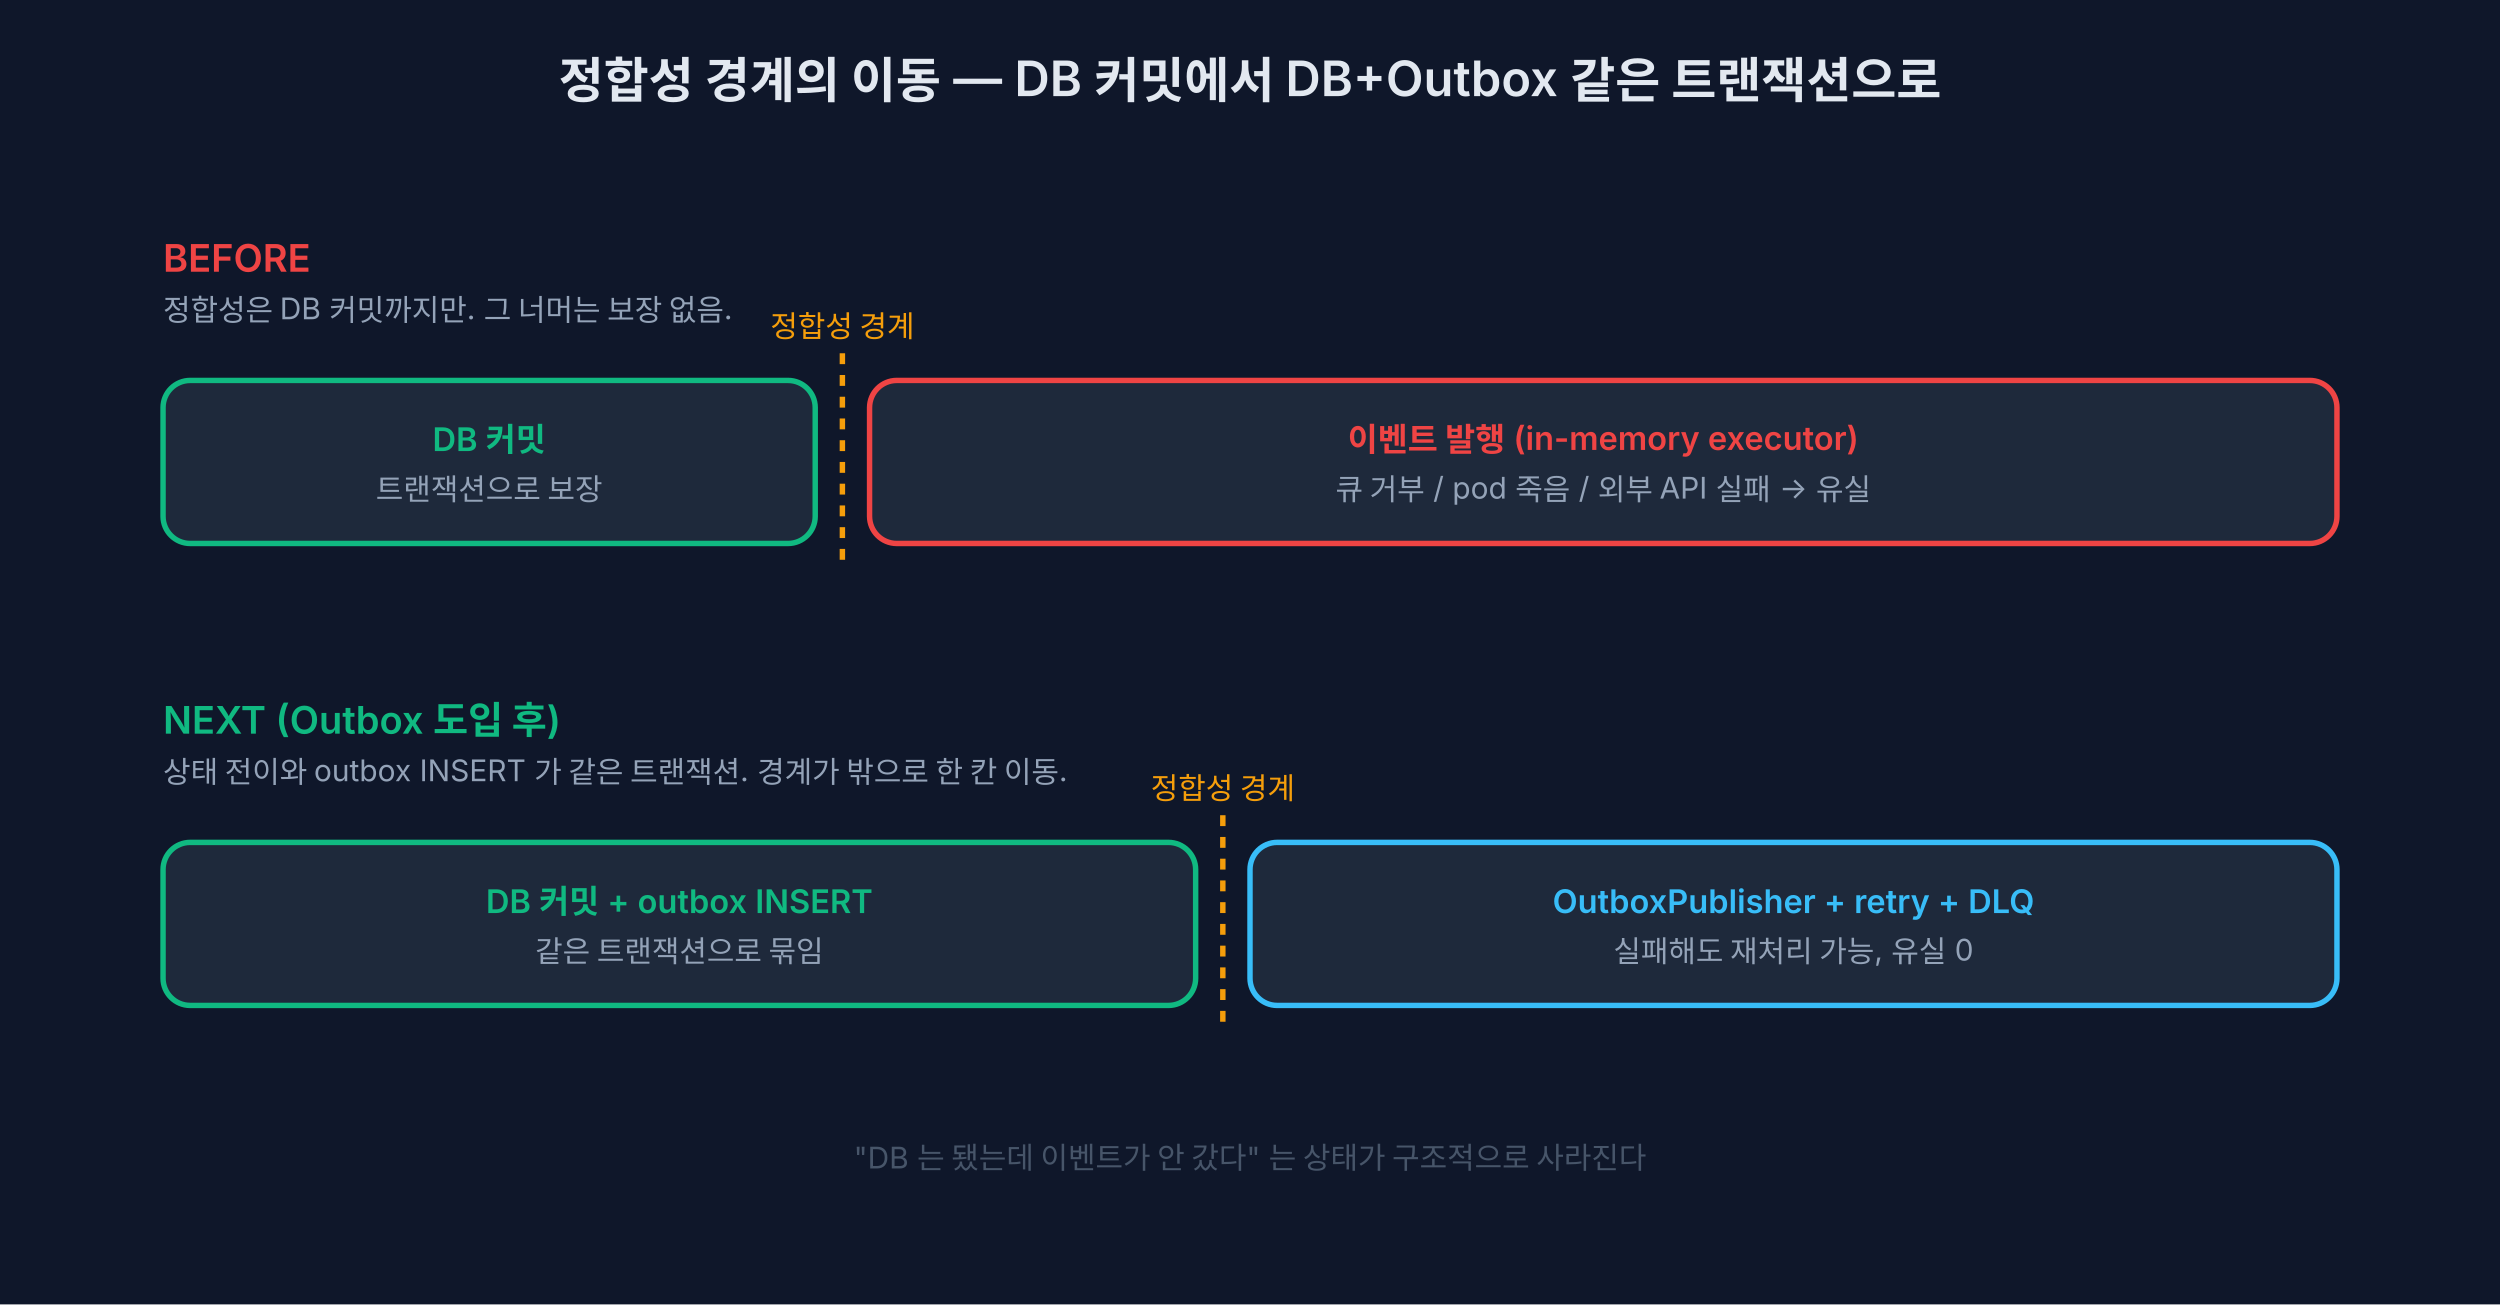
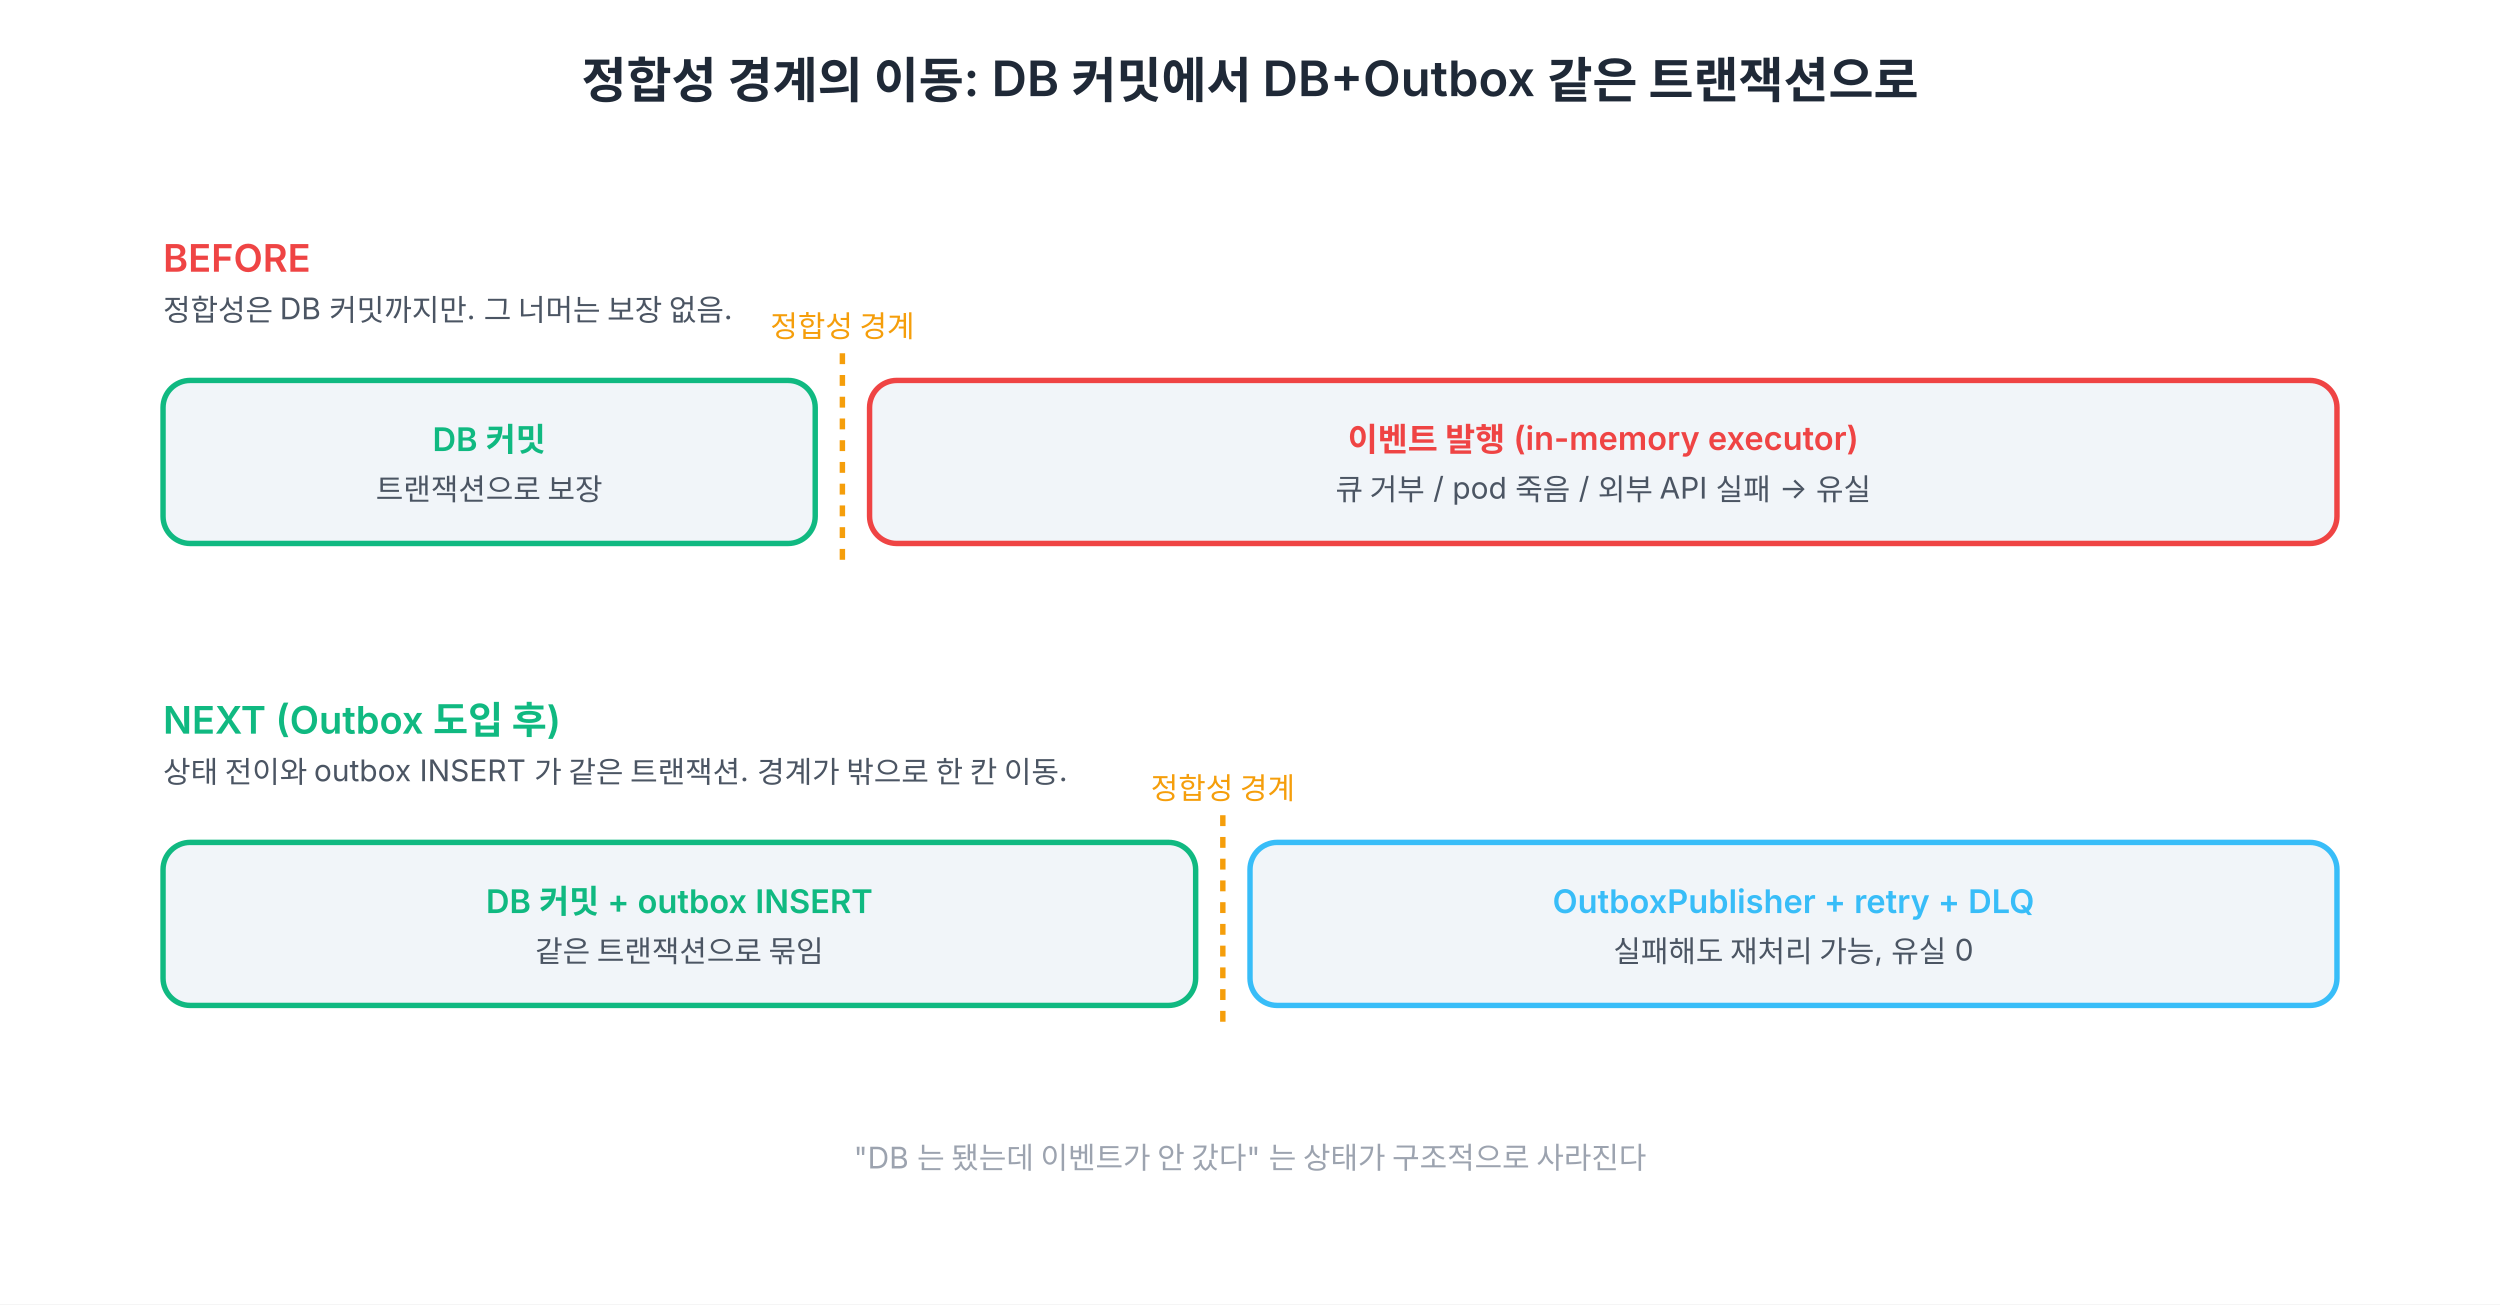
<svg xmlns="http://www.w3.org/2000/svg" viewBox="0 0 920 480" font-family="system-ui, -apple-system, sans-serif">
-   <rect width="920" height="480" fill="#0f172a" />
-   <text x="460" y="36" fill="#e2e8f0" font-size="18" font-weight="600" text-anchor="middle">정합성 경계의 이동 — DB 커밋에서 DB+Outbox 같은 트랜잭션으로</text>
+   <rect width="920" height="480" fill="#ffffff" />
+   <text x="460" y="36" fill="#1f2937" font-size="18" font-weight="600" text-anchor="middle">정합성 경계의 이동: DB 커밋에서 DB+Outbox 같은 트랜잭션으로</text>
  <text x="60" y="100" fill="#ef4444" font-size="14" font-weight="600">BEFORE</text>
-   <text x="60" y="118" fill="#94a3b8" font-size="11">정합성은 DB 커밋까지만. 그 너머는 보장 없음.</text>
-   <rect x="60" y="140" width="240" height="60" rx="10" fill="#1e293b" stroke="#10b981" stroke-width="2" />
+   <text x="60" y="118" fill="#4b5563" font-size="11">정합성은 DB 커밋까지만. 그 너머는 보장 없음.</text>
+   <rect x="60" y="140" width="240" height="60" rx="10" fill="#f1f5f9" stroke="#10b981" stroke-width="2" />
  <text x="180" y="166" fill="#10b981" font-size="12" font-weight="600" text-anchor="middle">DB 커밋</text>
-   <text x="180" y="184" fill="#94a3b8" font-size="11" text-anchor="middle">트랜잭션으로 보장</text>
+   <text x="180" y="184" fill="#4b5563" font-size="11" text-anchor="middle">트랜잭션으로 보장</text>
  <line x1="310" y1="130" x2="310" y2="210" stroke="#f59e0b" stroke-width="2" stroke-dasharray="4 4" />
  <text x="310" y="124" fill="#f59e0b" font-size="11" text-anchor="middle">정합성 경계</text>
-   <rect x="320" y="140" width="540" height="60" rx="10" fill="#1e293b" stroke="#ef4444" stroke-width="2" />
+   <rect x="320" y="140" width="540" height="60" rx="10" fill="#f1f5f9" stroke="#ef4444" stroke-width="2" />
  <text x="590" y="166" fill="#ef4444" font-size="12" font-weight="600" text-anchor="middle">이벤트 발행 (in-memory executor)</text>
-   <text x="590" y="184" fill="#94a3b8" font-size="11" text-anchor="middle">큐 거부 / pod 죽음 / 외부 API 실패 → 유실</text>
+   <text x="590" y="184" fill="#4b5563" font-size="11" text-anchor="middle">큐 거부 / pod 죽음 / 외부 API 실패 → 유실</text>
  <text x="60" y="270" fill="#10b981" font-size="14" font-weight="600">NEXT (Outbox 도입 후)</text>
-   <text x="60" y="288" fill="#94a3b8" font-size="11">상태 전이와 outbox INSERT 가 같은 트랜잭션. 경계가 밖으로 한 칸 이동.</text>
-   <rect x="60" y="310" width="380" height="60" rx="10" fill="#1e293b" stroke="#10b981" stroke-width="2" />
+   <text x="60" y="288" fill="#4b5563" font-size="11">상태 전이와 outbox INSERT 가 같은 트랜잭션. 경계가 밖으로 한 칸 이동.</text>
+   <rect x="60" y="310" width="380" height="60" rx="10" fill="#f1f5f9" stroke="#10b981" stroke-width="2" />
  <text x="250" y="336" fill="#10b981" font-size="12" font-weight="600" text-anchor="middle">DB 커밋 + outbox INSERT</text>
-   <text x="250" y="354" fill="#94a3b8" font-size="11" text-anchor="middle">같은 트랜잭션으로 묶임</text>
+   <text x="250" y="354" fill="#4b5563" font-size="11" text-anchor="middle">같은 트랜잭션으로 묶임</text>
  <line x1="450" y1="300" x2="450" y2="380" stroke="#f59e0b" stroke-width="2" stroke-dasharray="4 4" />
  <text x="450" y="294" fill="#f59e0b" font-size="11" text-anchor="middle">정합성 경계</text>
-   <rect x="460" y="310" width="400" height="60" rx="10" fill="#1e293b" stroke="#38bdf8" stroke-width="2" />
+   <rect x="460" y="310" width="400" height="60" rx="10" fill="#f1f5f9" stroke="#38bdf8" stroke-width="2" />
  <text x="660" y="336" fill="#38bdf8" font-size="12" font-weight="600" text-anchor="middle">OutboxPublisher + retry + DLQ</text>
-   <text x="660" y="354" fill="#94a3b8" font-size="11" text-anchor="middle">실패해도 재처리 가능, 유실 0</text>
-   <text x="460" y="430" fill="#475569" font-size="11" text-anchor="middle">"DB 는 됐는데 이벤트가 안 갔다" 는 상태가 구조적으로 사라진다</text>
+   <text x="660" y="354" fill="#4b5563" font-size="11" text-anchor="middle">실패해도 재처리 가능, 유실 0</text>
+   <text x="460" y="430" fill="#9ca3af" font-size="11" text-anchor="middle">"DB 는 됐는데 이벤트가 안 갔다" 는 상태가 구조적으로 사라진다</text>
</svg>
